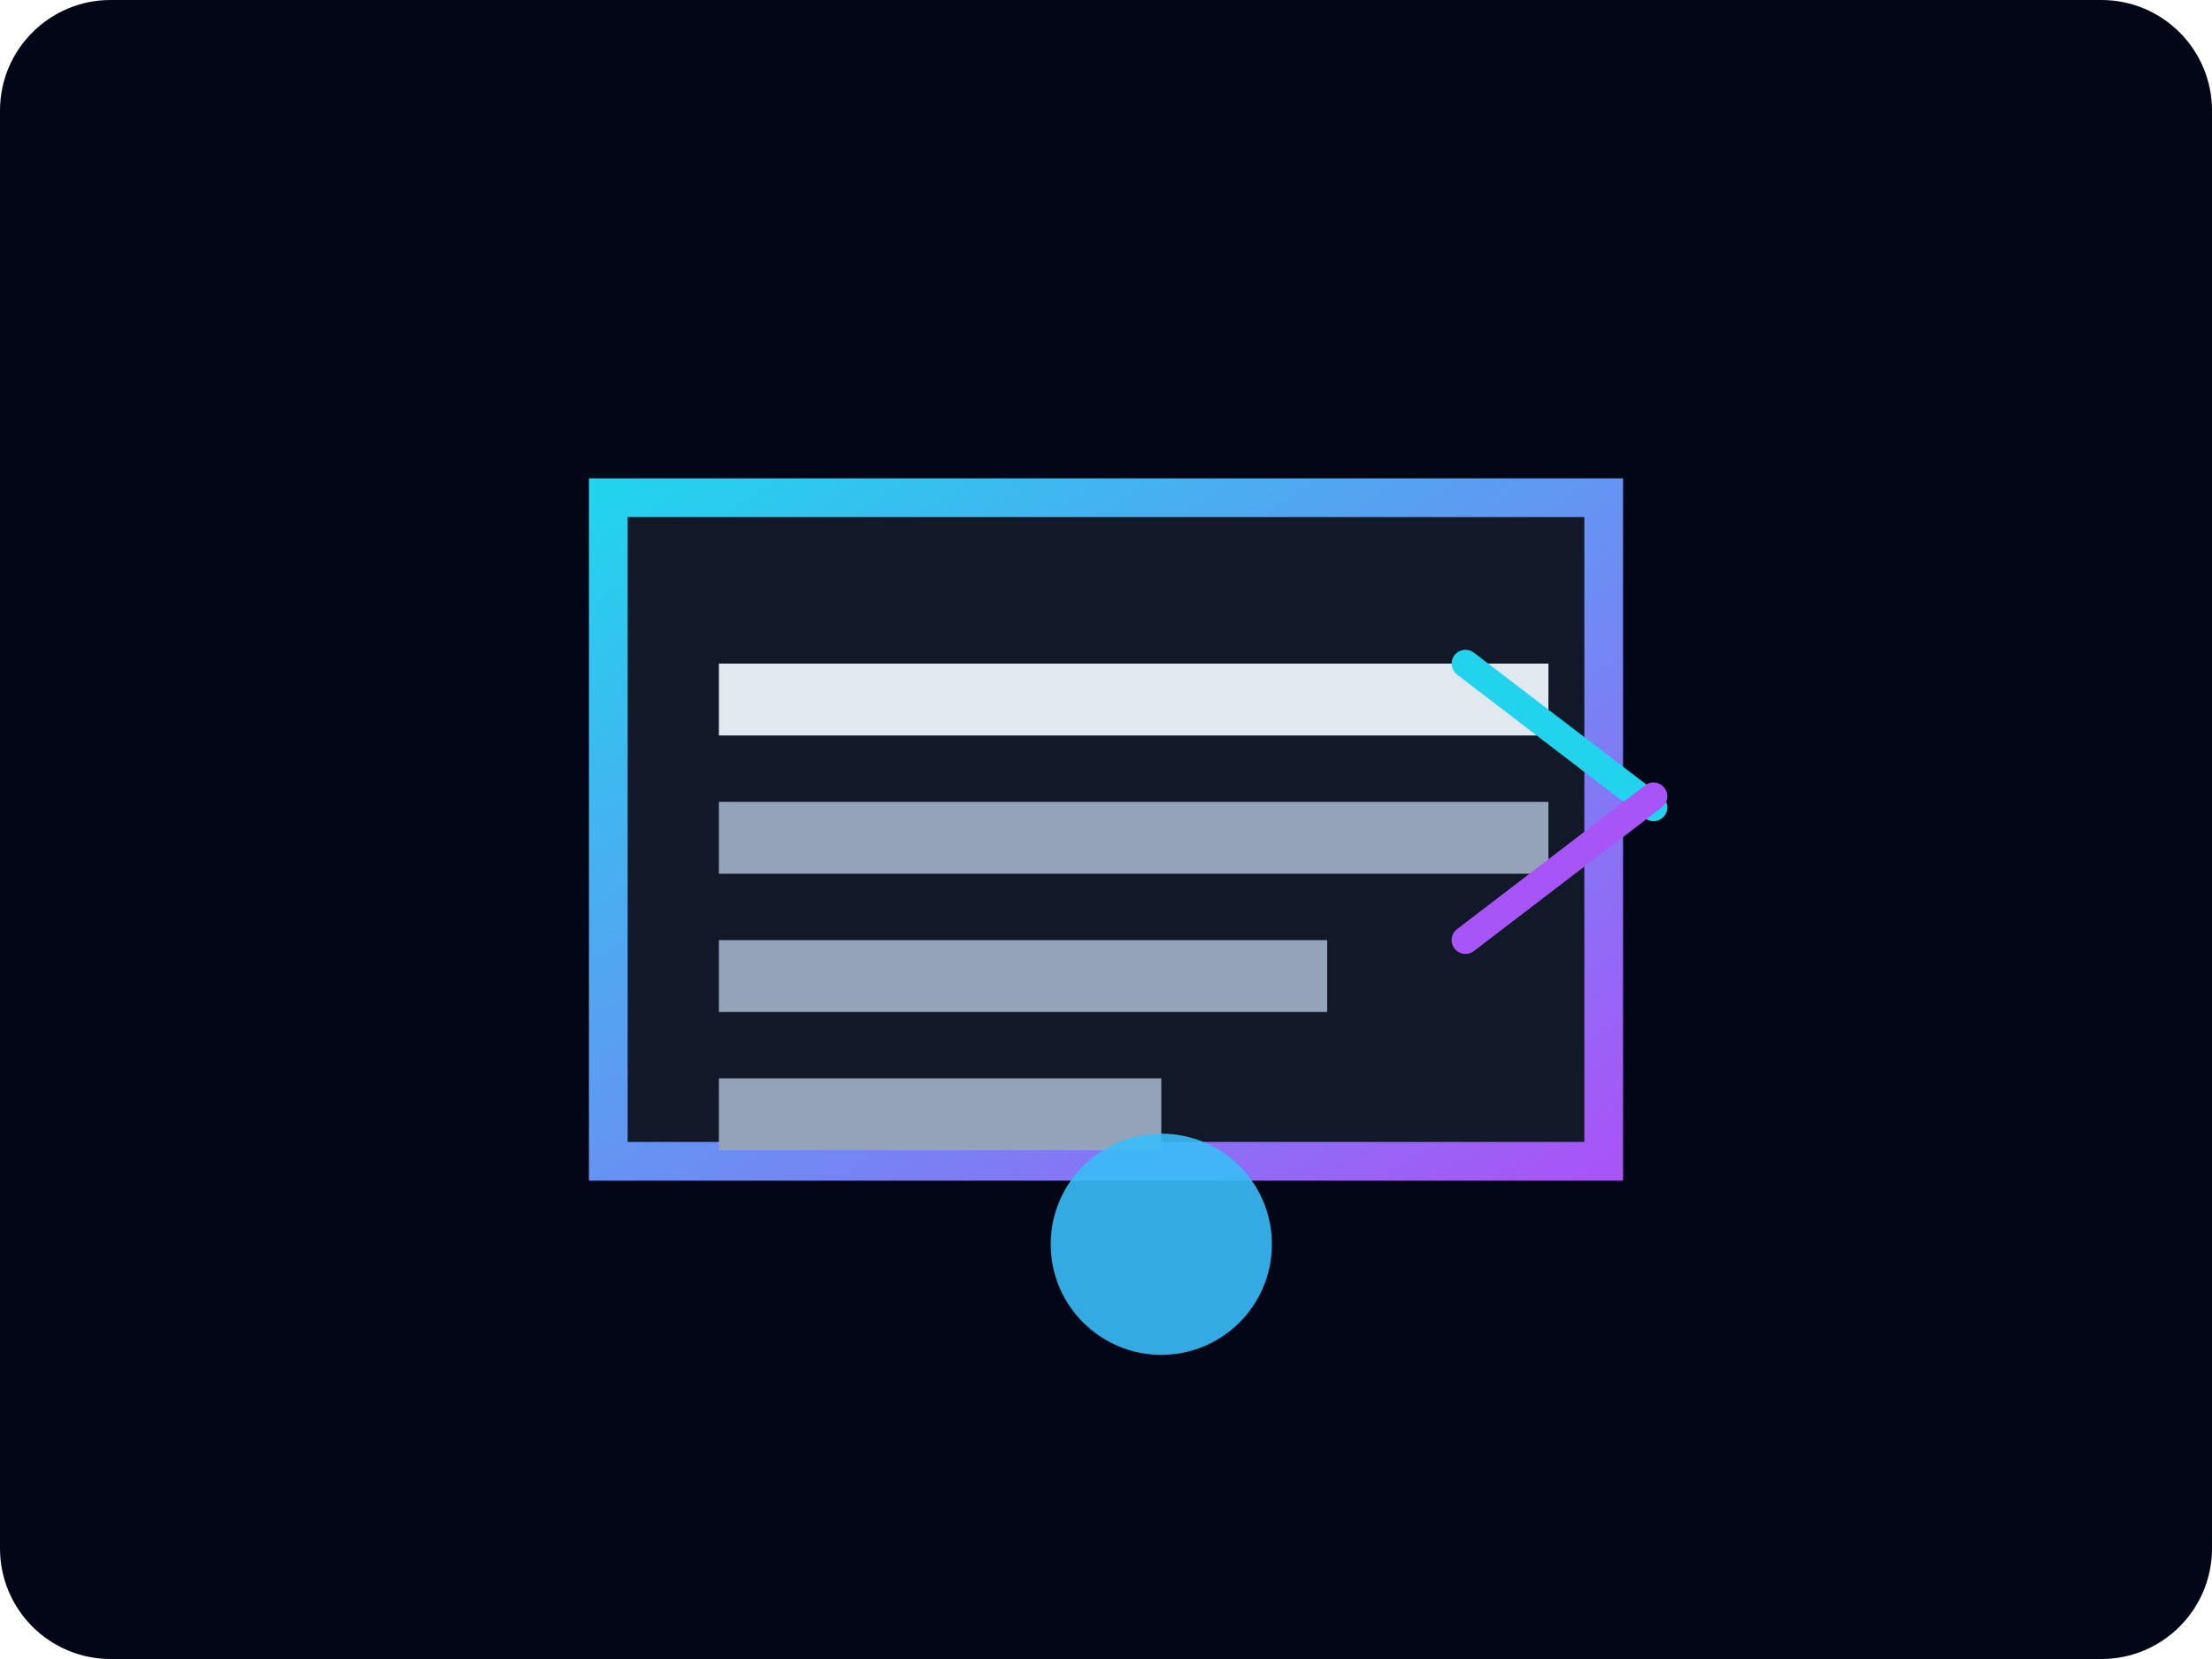
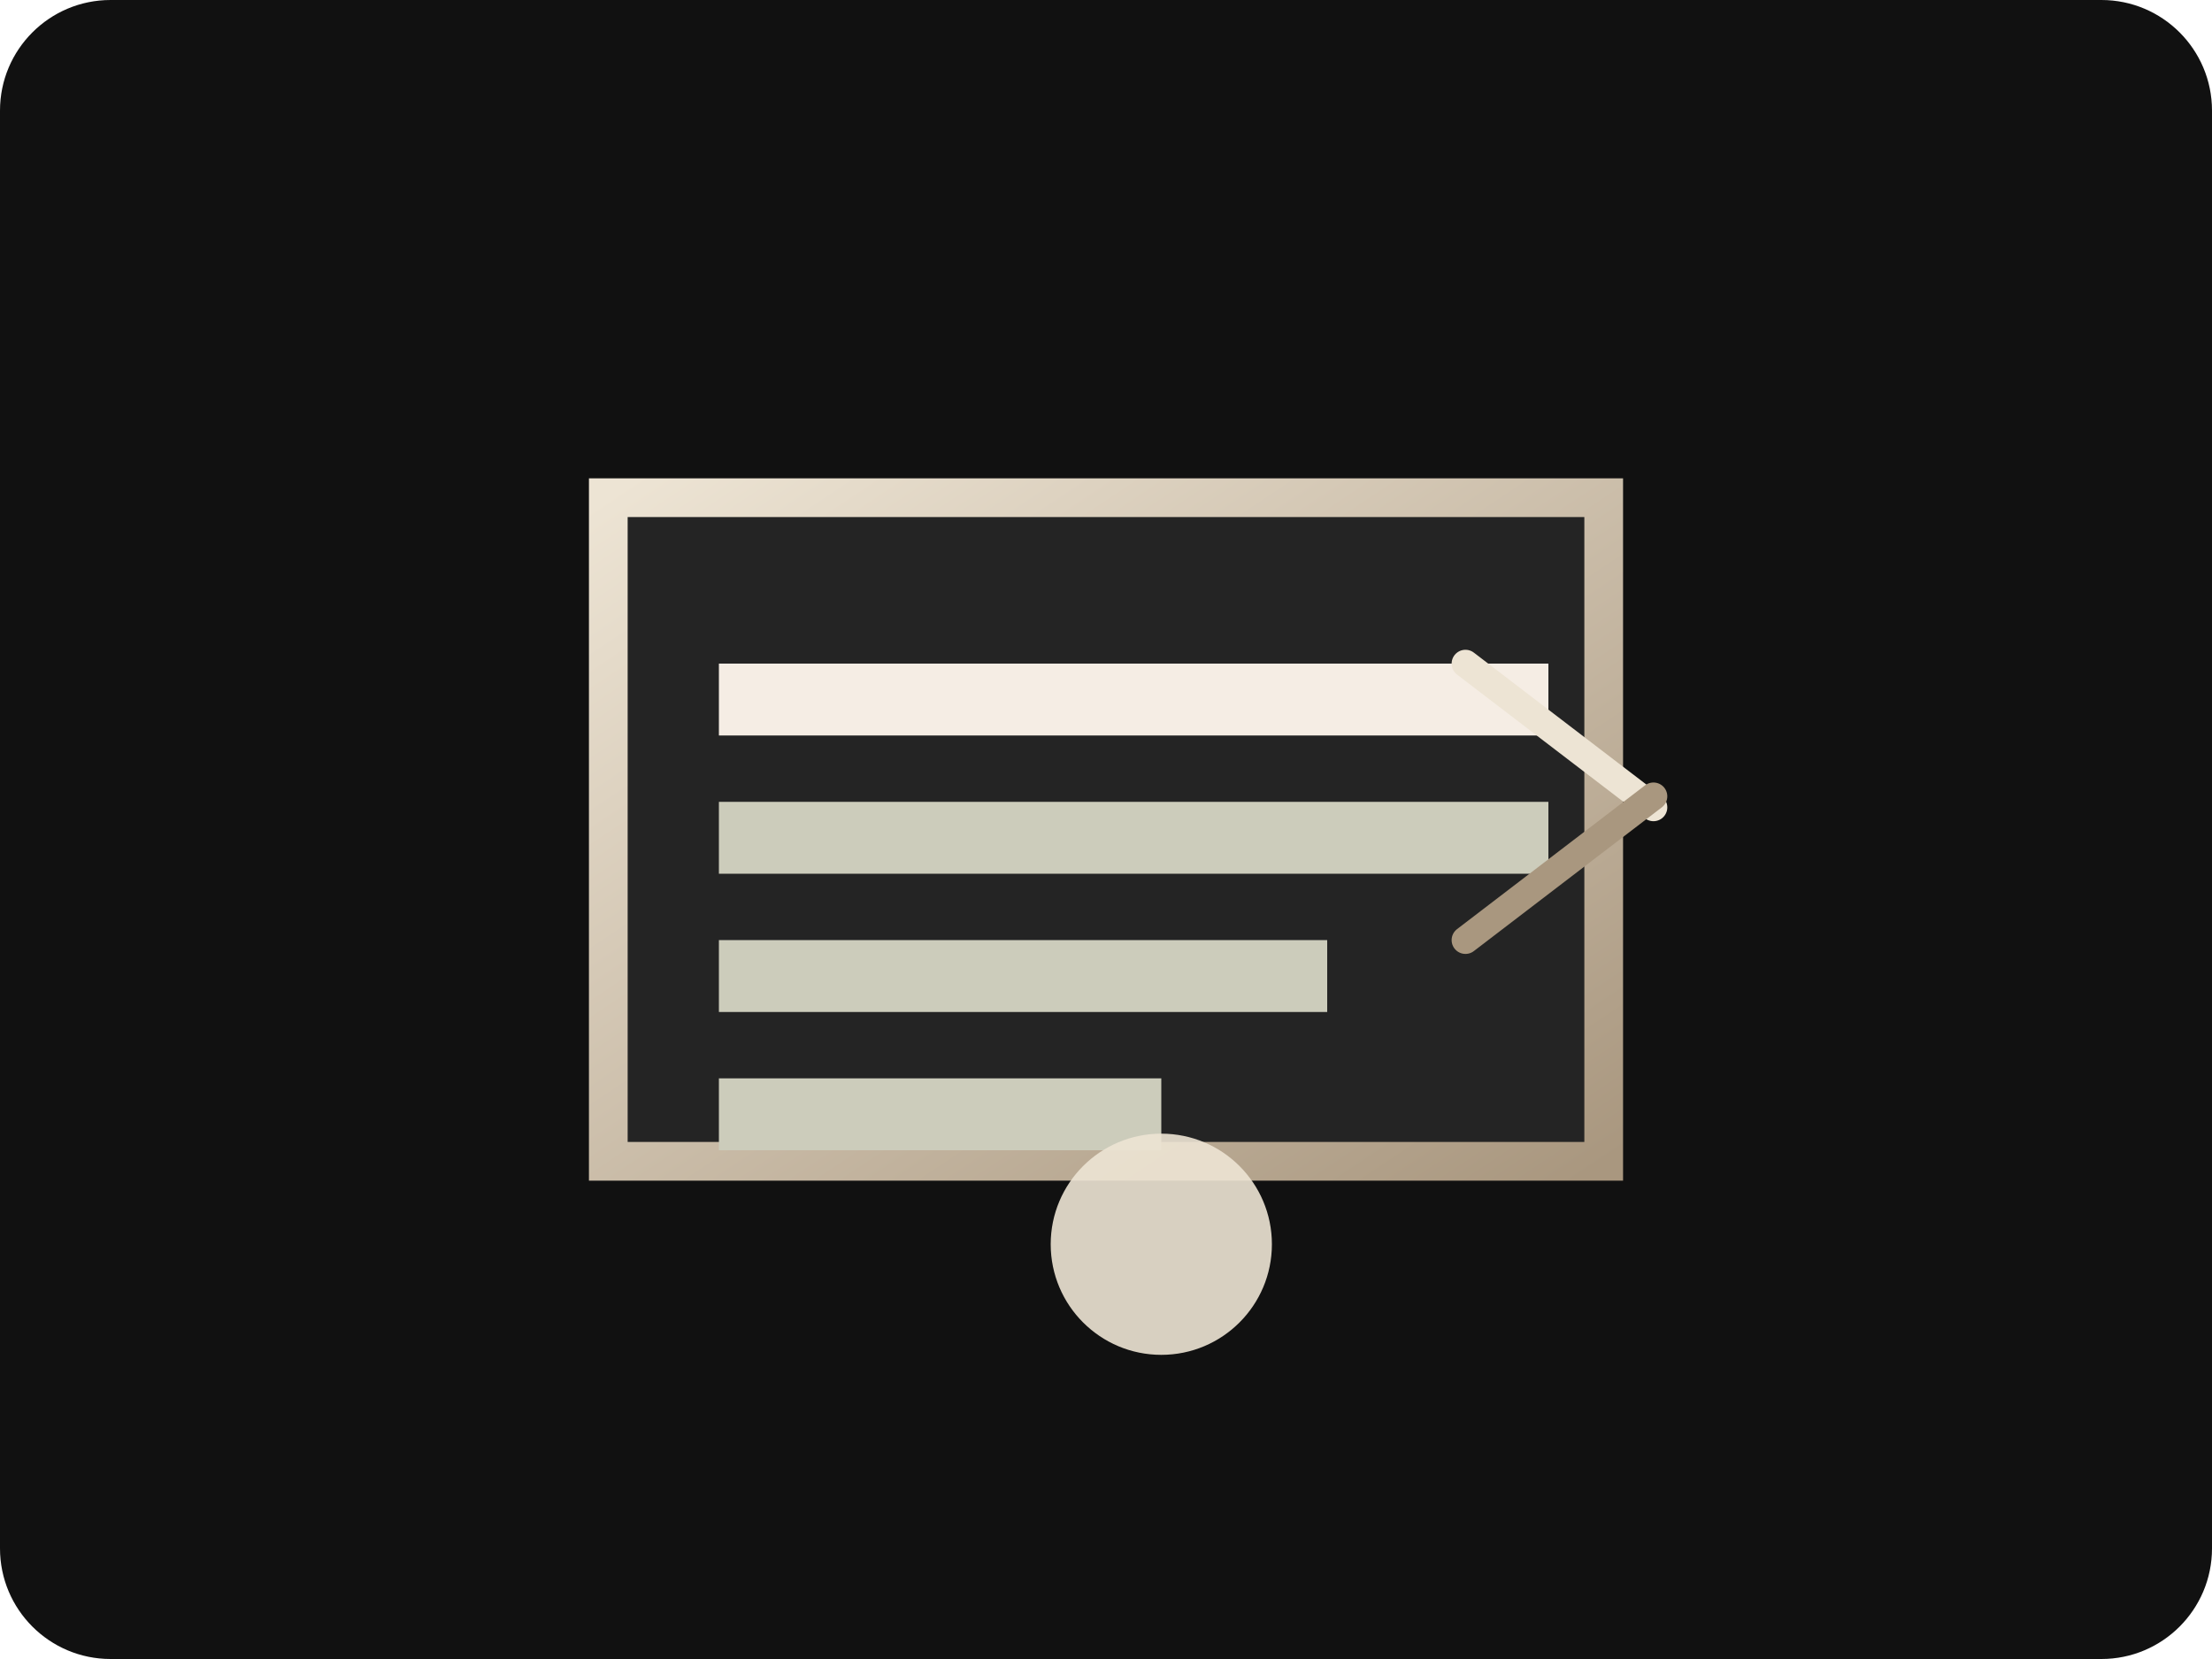
<svg xmlns="http://www.w3.org/2000/svg" viewBox="0 0 800 600" fill="none">
  <defs>
    <linearGradient id="grad3" x1="0" x2="1" y1="0" y2="1">
-       <stop offset="0%" stop-color="#22d3ee" />
-       <stop offset="100%" stop-color="#a855f7" />
+       <stop offset="0%" stop-color="#EDE4D4" />
+       <stop offset="100%" stop-color="#A9977F" />
    </linearGradient>
  </defs>
-   <rect width="800" height="600" rx="40" fill="#020617" />
-   <path d="M220 180h360v240H220z" fill="#111827" stroke="url(#grad3)" stroke-width="14" />
-   <path d="M260 240h300v26H260z" fill="#e2e8f0" />
-   <path d="M260 290h300v26H260z" fill="#94a3b8" />
-   <path d="M260 340h220v26H260z" fill="#94a3b8" />
-   <path d="M260 390h160v26H260z" fill="#94a3b8" />
-   <path d="M530 240l68 52" stroke="#22d3ee" stroke-width="10" stroke-linecap="round" />
-   <path d="M530 340l68-52" stroke="#a855f7" stroke-width="10" stroke-linecap="round" />
-   <circle cx="420" cy="450" r="40" fill="#38bdf8" opacity="0.9" />
+   <rect width="800" height="600" rx="40" fill="#111111" />
+   <path d="M220 180h360v240H220z" fill="#242424" stroke="url(#grad3)" stroke-width="14" />
+   <path d="M260 240h300v26H260z" fill="#F5EDE4" />
+   <path d="M260 290h300v26H260z" fill="#CCCCBB" />
+   <path d="M260 340h220v26H260z" fill="#CCCCBB" />
+   <path d="M260 390h160v26H260z" fill="#CCCCBB" />
+   <path d="M530 240l68 52" stroke="#EDE4D4" stroke-width="10" stroke-linecap="round" />
+   <path d="M530 340l68-52" stroke="#A9977F" stroke-width="10" stroke-linecap="round" />
+   <circle cx="420" cy="450" r="40" fill="#EDE4D4" opacity="0.9" />
</svg>
